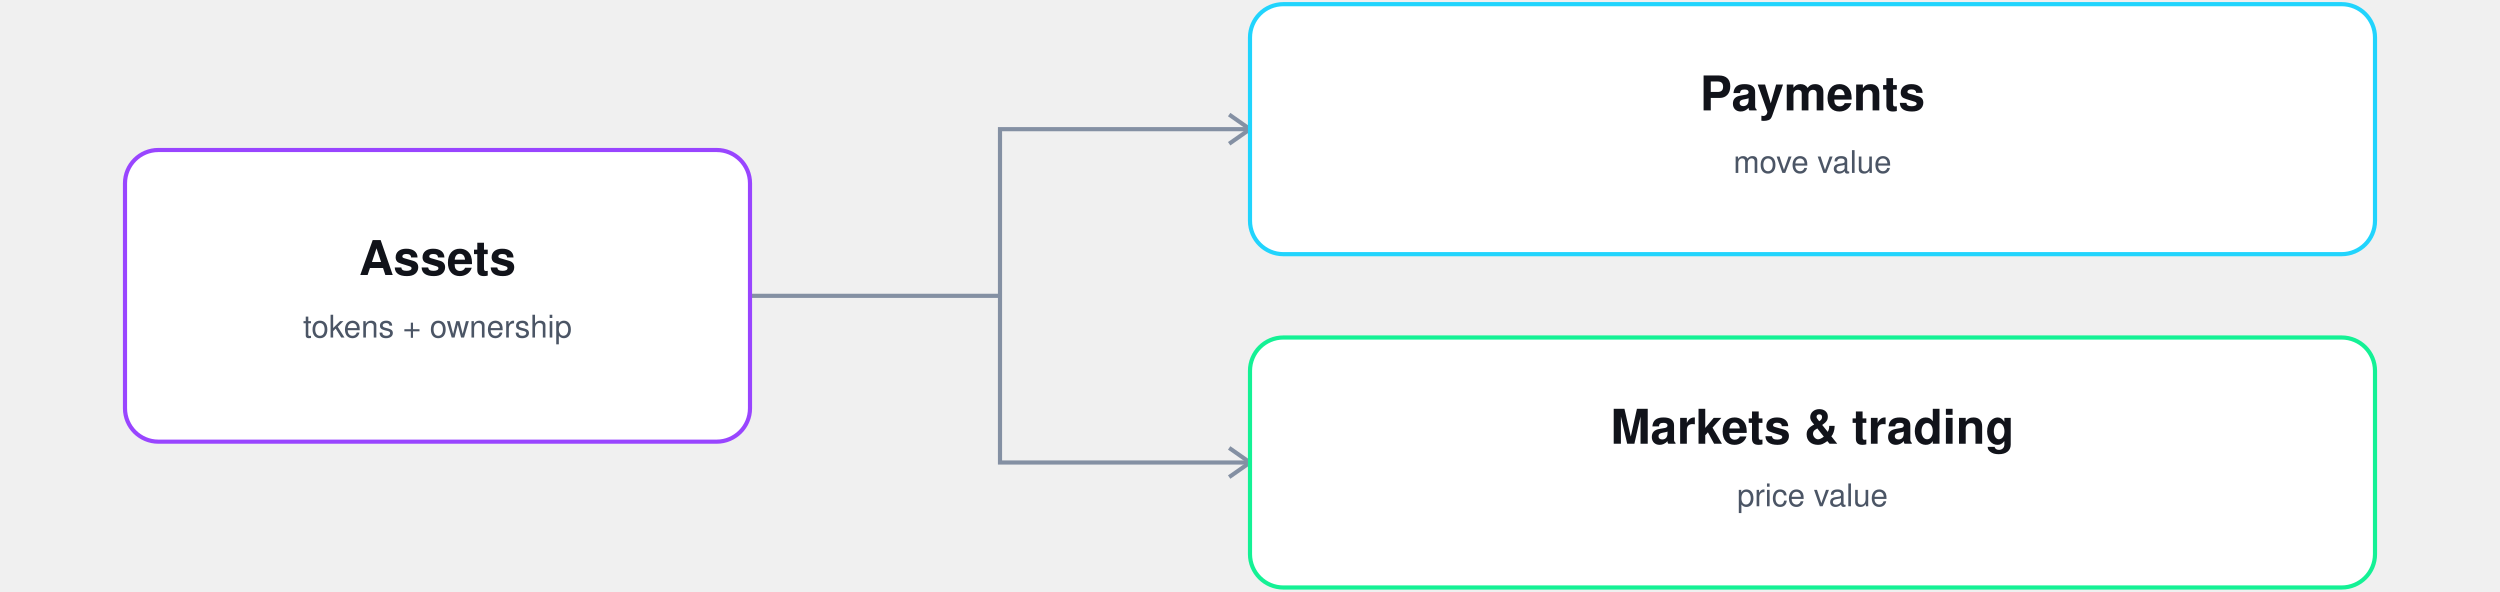
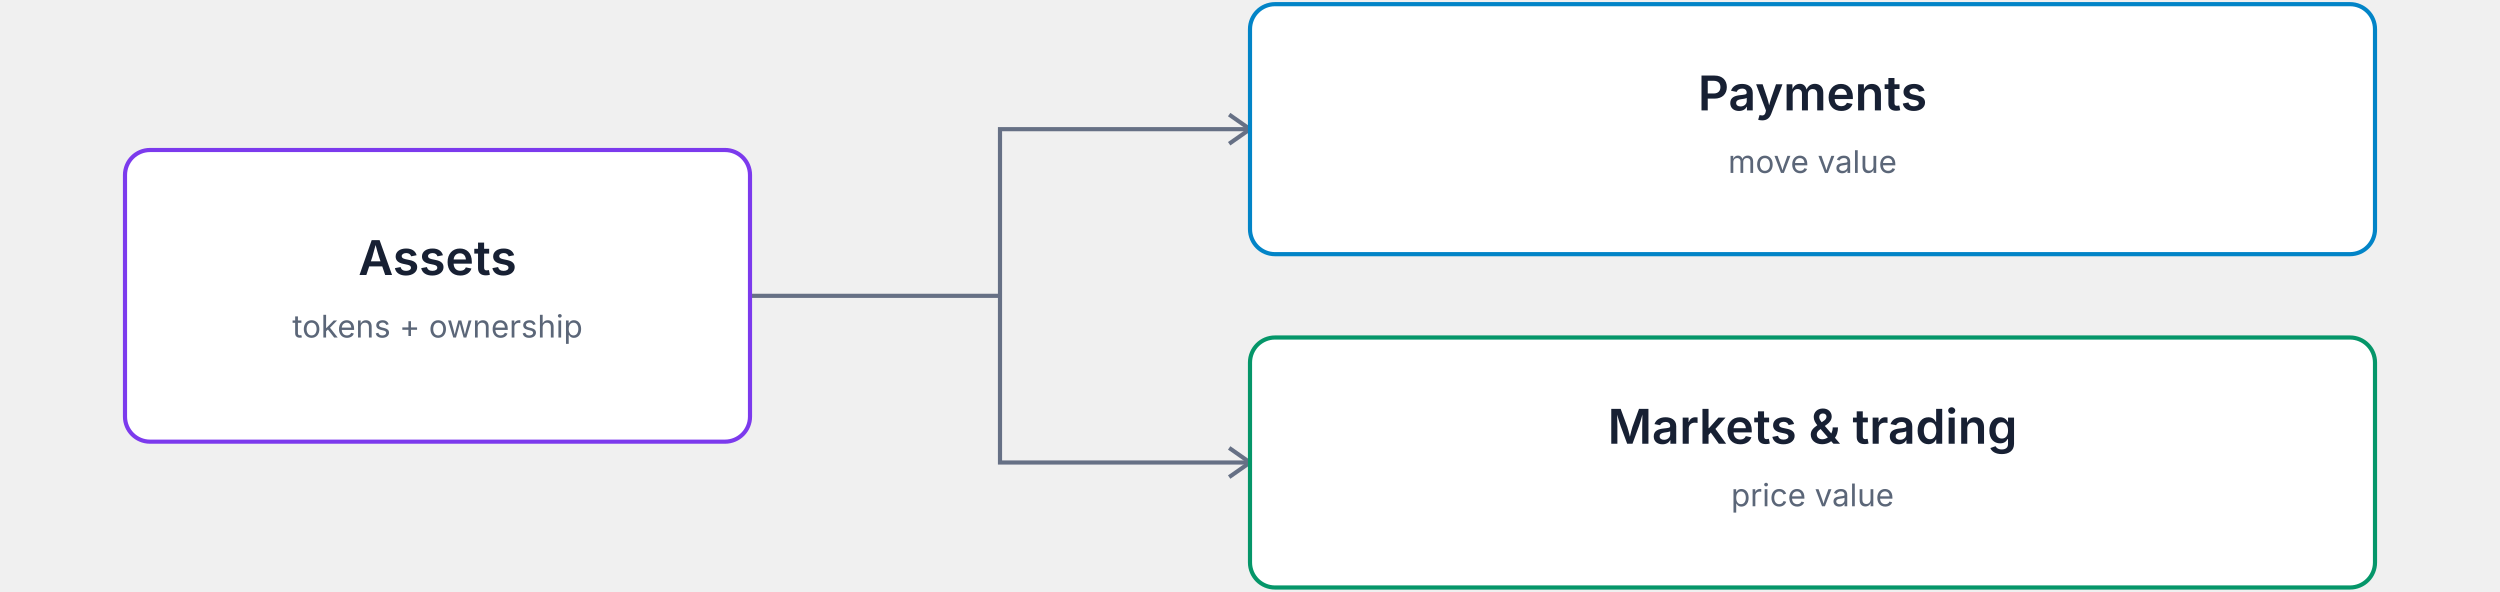
<svg xmlns="http://www.w3.org/2000/svg" width="1200" height="284" viewBox="0 38 1200 284" role="img" aria-labelledby="title">
  <style>
-     .label{fill:#11131a;font:600 23px Diatype,Helvetica,sans-serif}.meta{fill:#4b5565;font:15px Diatype,Helvetica,sans-serif}.line,.arrow{fill:none;stroke:#8490a3;stroke-width:2}
+     .label{fill:#172033;font:600 23px Diatype,Inter,ui-sans-serif,system-ui,sans-serif}.meta{fill:#5b6678;font:15px Diatype,Inter,ui-sans-serif,system-ui,sans-serif}.line,.arrow{fill:none;stroke:#667085;stroke-width:2}
  </style>
  <path class="line" d="M360 180H480V100H600M480 180V260H600" />
  <path class="arrow" d="M590 93L600 100L590 107M590 253L600 260L590 267" />
  <g>
-     <rect x="60" y="110" width="300" height="140" rx="16" fill="#fff" stroke="#9945ff" stroke-width="2" />
+     <rect x="60" y="110" width="300" height="140" rx="12" fill="#ffffff" stroke="#7c3aed" stroke-width="2" />
    <text class="label" x="210" y="170" text-anchor="middle">Assets</text>
    <text class="meta" x="210" y="200" text-anchor="middle">tokens + ownership</text>
  </g>
  <g>
-     <rect x="600" y="40" width="540" height="120" rx="16" fill="#fff" stroke="#21d4fd" stroke-width="2" />
+     <rect x="600" y="40" width="540" height="120" rx="12" fill="#ffffff" stroke="#0284c7" stroke-width="2" />
    <text class="label" x="870" y="91" text-anchor="middle">Payments</text>
    <text class="meta" x="870" y="121" text-anchor="middle">move value</text>
  </g>
  <g>
-     <rect x="600" y="200" width="540" height="120" rx="16" fill="#fff" stroke="#14f195" stroke-width="2" />
+     <rect x="600" y="200" width="540" height="120" rx="12" fill="#ffffff" stroke="#059669" stroke-width="2" />
    <text class="label" x="870" y="251" text-anchor="middle">Markets &amp; trading</text>
    <text class="meta" x="870" y="281" text-anchor="middle">price value</text>
  </g>
</svg>
